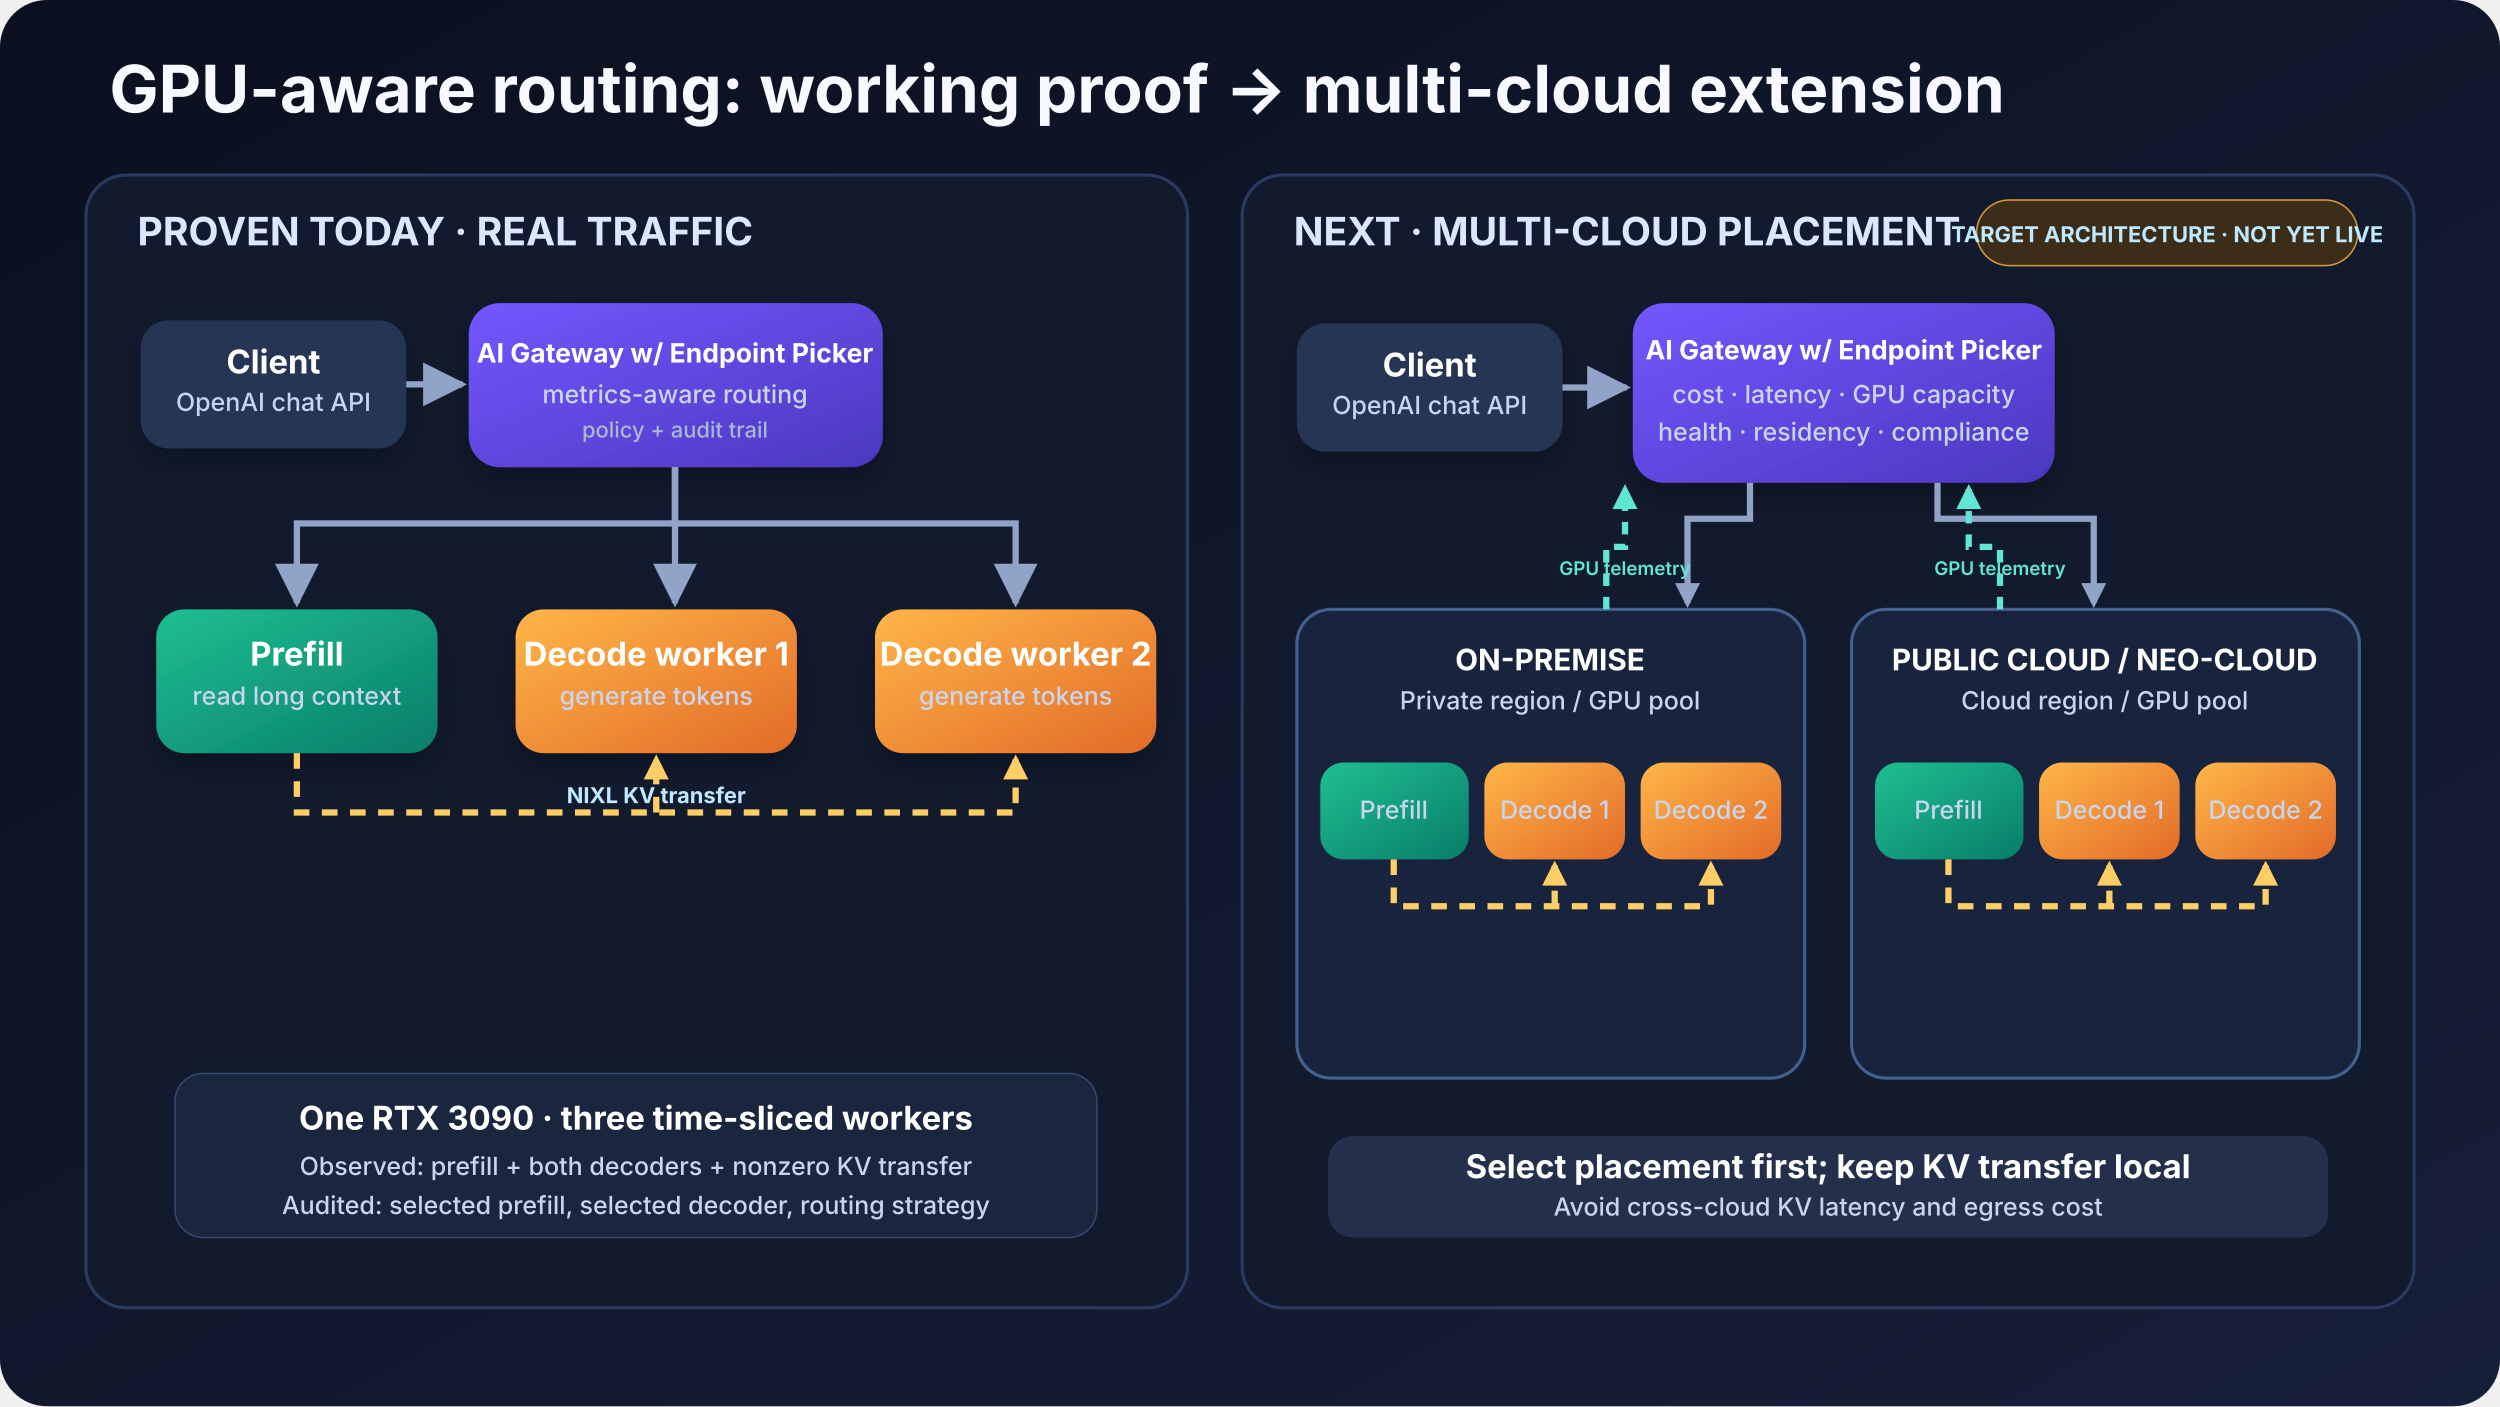
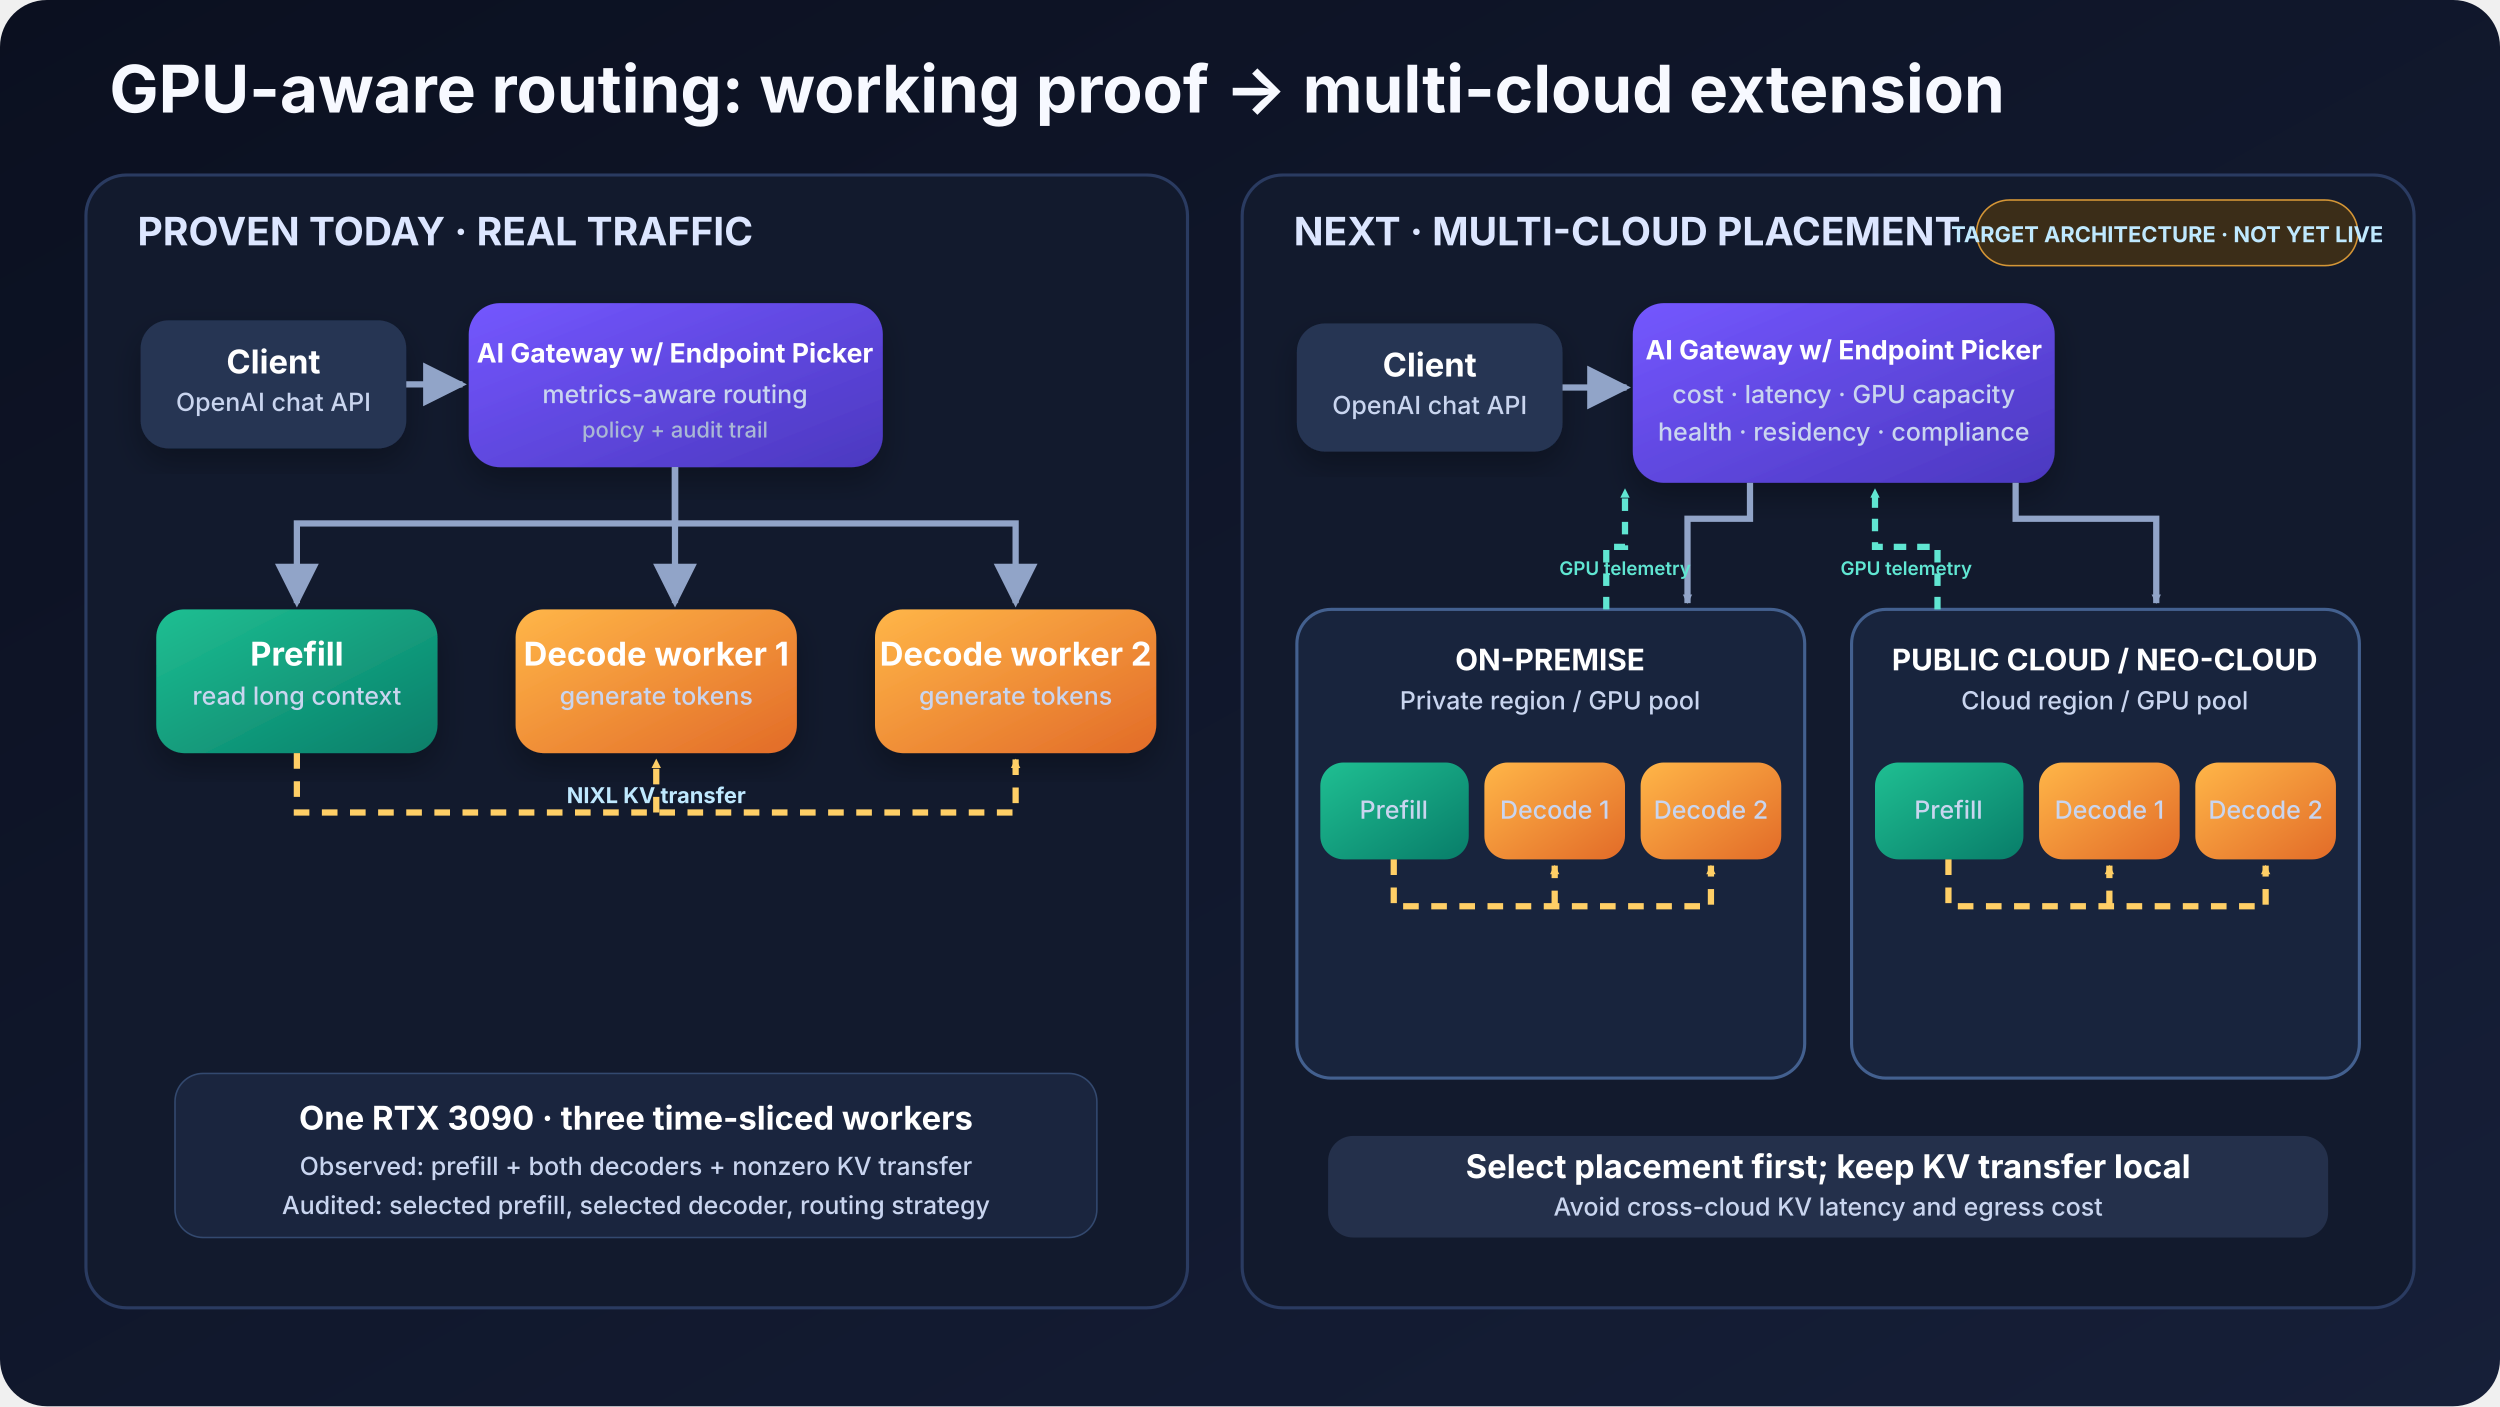
<svg xmlns="http://www.w3.org/2000/svg" width="1600" height="900" viewBox="0 0 1600 900" role="img" aria-labelledby="title desc">
  <defs>
    <linearGradient id="background" x1="0" y1="0" x2="1" y2="1">
      <stop offset="0" stop-color="#0b1020" />
      <stop offset="1" stop-color="#161f38" />
    </linearGradient>
    <linearGradient id="gateway" x1="0" y1="0" x2="1" y2="1">
      <stop offset="0" stop-color="#7457ff" />
      <stop offset="1" stop-color="#4b38bf" />
    </linearGradient>
    <linearGradient id="prefill" x1="0" y1="0" x2="1" y2="1">
      <stop offset="0" stop-color="#1fbf92" />
      <stop offset="1" stop-color="#087d69" />
    </linearGradient>
    <linearGradient id="decode" x1="0" y1="0" x2="1" y2="1">
      <stop offset="0" stop-color="#ffb648" />
      <stop offset="1" stop-color="#e26b28" />
    </linearGradient>
    <filter id="shadow" x="-20%" y="-20%" width="140%" height="140%">
      <feDropShadow dx="0" dy="9" stdDeviation="10" flood-color="#000" flood-opacity="0.28" />
    </filter>
    <marker id="arrow" viewBox="0 0 10 10" refX="9" refY="5" markerWidth="7" markerHeight="7" orient="auto-start-reverse">
      <path d="M 0 0 L 10 5 L 0 10 z" fill="#91a4c8" />
    </marker>
-     <marker id="arrow-small" viewBox="0 0 10 10" refX="8" refY="5" markerWidth="4" markerHeight="4" orient="auto-start-reverse">
-       <path d="M 0 0 L 10 5 L 0 10 z" fill="#ffcf66" />
+     <marker id="arrow-small" viewBox="0 0 6 6" refX="5.5" refY="3" markerWidth="6" markerHeight="6" markerUnits="userSpaceOnUse" orient="auto-start-reverse">
+       <path d="M 0 0 L 6 3 L 0 6 z" fill="#ffcf66" />
    </marker>
-     <marker id="arrow-small-gray" viewBox="0 0 10 10" refX="8" refY="5" markerWidth="4" markerHeight="4" orient="auto-start-reverse">
-       <path d="M 0 0 L 10 5 L 0 10 z" fill="#91a4c8" />
+     <marker id="arrow-small-gray" viewBox="0 0 6 6" refX="5.5" refY="3" markerWidth="6" markerHeight="6" markerUnits="userSpaceOnUse" orient="auto-start-reverse">
+       <path d="M 0 0 L 6 3 L 0 6 z" fill="#91a4c8" />
    </marker>
-     <marker id="arrow-small-cyan" viewBox="0 0 10 10" refX="8" refY="5" markerWidth="4" markerHeight="4" orient="auto-start-reverse">
-       <path d="M 0 0 L 10 5 L 0 10 z" fill="#60e6d2" />
+     <marker id="arrow-small-cyan" viewBox="0 0 6 6" refX="5.5" refY="3" markerWidth="6" markerHeight="6" markerUnits="userSpaceOnUse" orient="auto-start-reverse">
+       <path d="M 0 0 L 6 3 L 0 6 z" fill="#60e6d2" />
    </marker>
    <style>
      .title { font: 700 42px -apple-system, BlinkMacSystemFont, 'Segoe UI', sans-serif; fill: #f7f9ff; }
      .section { font: 700 25px -apple-system, BlinkMacSystemFont, 'Segoe UI', sans-serif; fill: #dce6ff; }
      .label { font: 700 21px -apple-system, BlinkMacSystemFont, 'Segoe UI', sans-serif; fill: #fff; }
      .environment { font: 700 19px -apple-system, BlinkMacSystemFont, 'Segoe UI', sans-serif; fill: #fff; }
      .gateway-label { font: 700 17px -apple-system, BlinkMacSystemFont, 'Segoe UI', sans-serif; fill: #fff; }
      .small { font: 500 16px -apple-system, BlinkMacSystemFont, 'Segoe UI', sans-serif; fill: #c9d5ef; }
      .tiny { font: 500 14px -apple-system, BlinkMacSystemFont, 'Segoe UI', sans-serif; fill: #aab8d5; }
      .chip { font: 700 14px -apple-system, BlinkMacSystemFont, 'Segoe UI', sans-serif; fill: #bfe9ff; }
      .telemetry-label { font: 600 12px -apple-system, BlinkMacSystemFont, 'Segoe UI', sans-serif; fill: #60e6d2; }
      .line { stroke: #91a4c8; stroke-width: 4; fill: none; marker-end: url(#arrow); }
      .line-small { stroke: #91a4c8; stroke-width: 4; fill: none; marker-end: url(#arrow-small-gray); }
      .kv { stroke: #ffcf66; stroke-width: 4; stroke-dasharray: 10 8; fill: none; marker-end: url(#arrow-small); }
      .kv-small { stroke: #ffcf66; stroke-width: 4; stroke-dasharray: 10 8; fill: none; marker-end: url(#arrow-small); }
      .telemetry { stroke: #60e6d2; stroke-width: 4; stroke-dasharray: 8 7; fill: none; marker-end: url(#arrow-small-cyan); }
    </style>
  </defs>
  <rect width="1600" height="900" rx="30" fill="url(#background)" />
  <text x="70" y="72" class="title">GPU-aware routing: working proof → multi-cloud extension</text>
  <rect x="55" y="112" width="705" height="725" rx="26" fill="#121a2d" stroke="#2a3b61" stroke-width="2" />
  <text x="88" y="157" class="section">PROVEN TODAY · REAL TRAFFIC</text>
  <rect x="90" y="205" width="170" height="82" rx="18" fill="#263452" filter="url(#shadow)" />
  <text x="175" y="239" text-anchor="middle" class="label">Client</text>
  <text x="175" y="263" text-anchor="middle" class="small">OpenAI chat API</text>
  <rect x="300" y="194" width="265" height="105" rx="20" fill="url(#gateway)" filter="url(#shadow)" />
  <text x="432" y="232" text-anchor="middle" class="gateway-label">AI Gateway w/ Endpoint Picker</text>
  <text x="432" y="258" text-anchor="middle" class="small">metrics-aware routing</text>
  <text x="432" y="280" text-anchor="middle" class="tiny">policy + audit trail</text>
  <path d="M260 246 H296" class="line" />
  <path d="M432 299 V335 H190 V386" class="line" />
  <path d="M432 299 V386" class="line" />
  <path d="M432 299 V335 H650 V386" class="line" />
  <rect x="100" y="390" width="180" height="92" rx="18" fill="url(#prefill)" filter="url(#shadow)" />
  <text x="190" y="426" text-anchor="middle" class="label">Prefill</text>
  <text x="190" y="451" text-anchor="middle" class="small">read long context</text>
  <rect x="330" y="390" width="180" height="92" rx="18" fill="url(#decode)" filter="url(#shadow)" />
  <text x="420" y="426" text-anchor="middle" class="label">Decode worker 1</text>
  <text x="420" y="451" text-anchor="middle" class="small">generate tokens</text>
  <rect x="560" y="390" width="180" height="92" rx="18" fill="url(#decode)" filter="url(#shadow)" />
  <text x="650" y="426" text-anchor="middle" class="label">Decode worker 2</text>
  <text x="650" y="451" text-anchor="middle" class="small">generate tokens</text>
  <path d="M190 482 V520 H650 V486" class="kv" />
  <path d="M420 520 V486" class="kv-small" />
  <text x="420" y="514" text-anchor="middle" class="chip">NIXL KV transfer</text>
  <rect x="112" y="687" width="590" height="105" rx="18" fill="#1a253e" stroke="#33496f" />
  <text x="407" y="723" text-anchor="middle" class="label">One RTX 3090 · three time-sliced workers</text>
  <text x="407" y="752" text-anchor="middle" class="small">Observed: prefill + both decoders + nonzero KV transfer</text>
  <text x="407" y="777" text-anchor="middle" class="small">Audited: selected prefill, selected decoder, routing strategy</text>
  <rect x="795" y="112" width="750" height="725" rx="26" fill="#121a2d" stroke="#2a3b61" stroke-width="2" />
  <text x="828" y="157" class="section">NEXT · MULTI-CLOUD PLACEMENT</text>
  <rect x="830" y="207" width="170" height="82" rx="18" fill="#263452" filter="url(#shadow)" />
  <text x="915" y="241" text-anchor="middle" class="label">Client</text>
  <text x="915" y="265" text-anchor="middle" class="small">OpenAI chat API</text>
  <rect x="1045" y="194" width="270" height="115" rx="20" fill="url(#gateway)" filter="url(#shadow)" />
  <text x="1180" y="230" text-anchor="middle" class="gateway-label">AI Gateway w/ Endpoint Picker</text>
  <text x="1180" y="258" text-anchor="middle" class="small">cost · latency · GPU capacity</text>
  <text x="1180" y="282" text-anchor="middle" class="small">health · residency · compliance</text>
  <path d="M1000 248 H1041" class="line" />
  <rect x="830" y="390" width="325" height="300" rx="22" fill="#18243d" stroke="#43608f" stroke-width="2" />
  <text x="992" y="429" text-anchor="middle" class="environment">ON-PREMISE</text>
  <text x="992" y="454" text-anchor="middle" class="small">Private region / GPU pool</text>
  <rect x="845" y="488" width="95" height="62" rx="15" fill="url(#prefill)" />
  <text x="892" y="524" text-anchor="middle" class="small">Prefill</text>
  <rect x="950" y="488" width="90" height="62" rx="15" fill="url(#decode)" />
  <text x="995" y="524" text-anchor="middle" class="small">Decode 1</text>
  <rect x="1050" y="488" width="90" height="62" rx="15" fill="url(#decode)" />
  <text x="1095" y="524" text-anchor="middle" class="small">Decode 2</text>
  <path d="M892 550 V580 H1095 V554" class="kv" />
  <path d="M995 580 V554" class="kv-small" />
  <rect x="1185" y="390" width="325" height="300" rx="22" fill="#18243d" stroke="#43608f" stroke-width="2" />
  <text x="1347" y="429" text-anchor="middle" class="environment">PUBLIC CLOUD / NEO-CLOUD</text>
  <text x="1347" y="454" text-anchor="middle" class="small">Cloud region / GPU pool</text>
  <rect x="1200" y="488" width="95" height="62" rx="15" fill="url(#prefill)" />
  <text x="1247" y="524" text-anchor="middle" class="small">Prefill</text>
  <rect x="1305" y="488" width="90" height="62" rx="15" fill="url(#decode)" />
  <text x="1350" y="524" text-anchor="middle" class="small">Decode 1</text>
  <rect x="1405" y="488" width="90" height="62" rx="15" fill="url(#decode)" />
  <text x="1450" y="524" text-anchor="middle" class="small">Decode 2</text>
  <path d="M1247 550 V580 H1450 V554" class="kv" />
  <path d="M1350 580 V554" class="kv-small" />
  <path d="M1120 309 V332 H1080 V386" class="line-small" />
-   <path d="M1240 309 V332 H1340 V386" class="line-small" />
+   <path d="M1290 309 V332 H1380 V386" class="line-small" />
  <path d="M1028 390 V350 H1040 V313" class="telemetry" />
-   <path d="M1280 390 V350 H1260 V313" class="telemetry" />
+   <path d="M1240 390 V350 H1200 V313" class="telemetry" />
  <text x="1040" y="368" text-anchor="middle" class="telemetry-label">GPU telemetry</text>
-   <text x="1280" y="368" text-anchor="middle" class="telemetry-label">GPU telemetry</text>
+   <text x="1220" y="368" text-anchor="middle" class="telemetry-label">GPU telemetry</text>
  <rect x="850" y="727" width="640" height="65" rx="16" fill="#24304b" />
  <text x="1170" y="754" text-anchor="middle" class="label">Select placement first; keep KV transfer local</text>
  <text x="1170" y="778" text-anchor="middle" class="small">Avoid cross-cloud KV latency and egress cost</text>
  <rect x="1265" y="128" width="244" height="42" rx="21" fill="#3b2d18" stroke="#d59636" />
  <text x="1387" y="155" text-anchor="middle" class="chip">TARGET ARCHITECTURE · NOT YET LIVE</text>
</svg>
